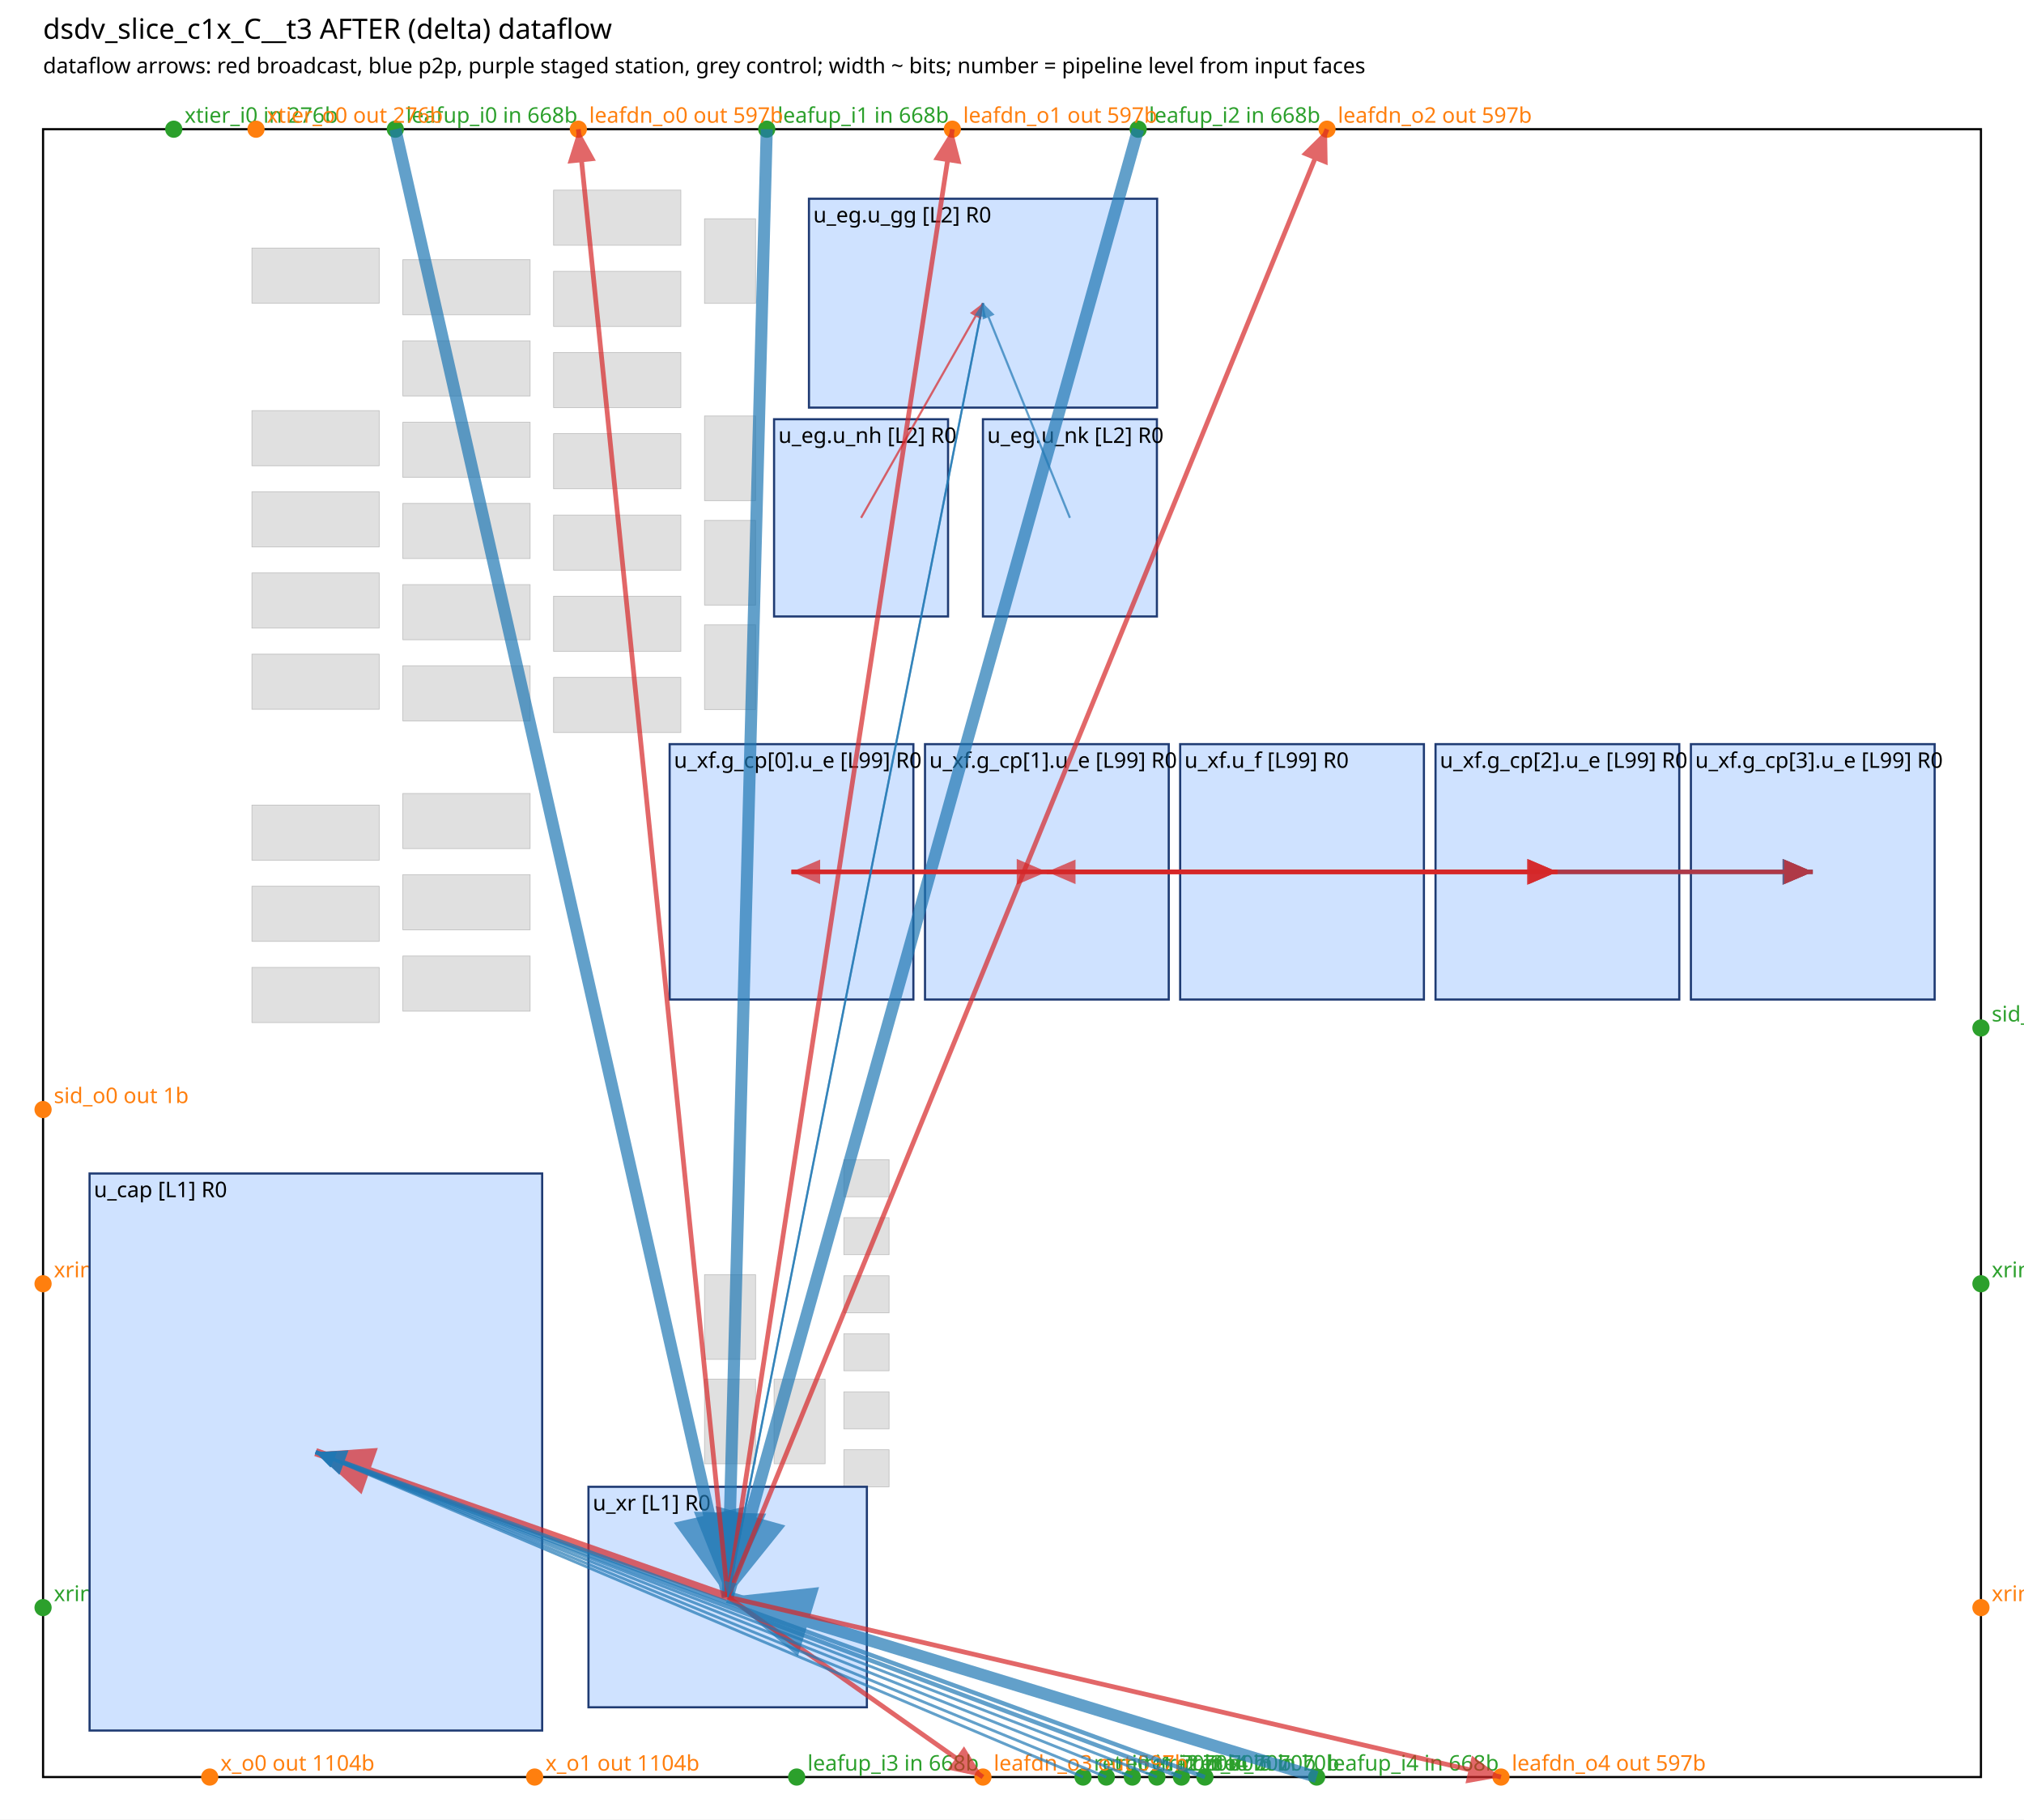
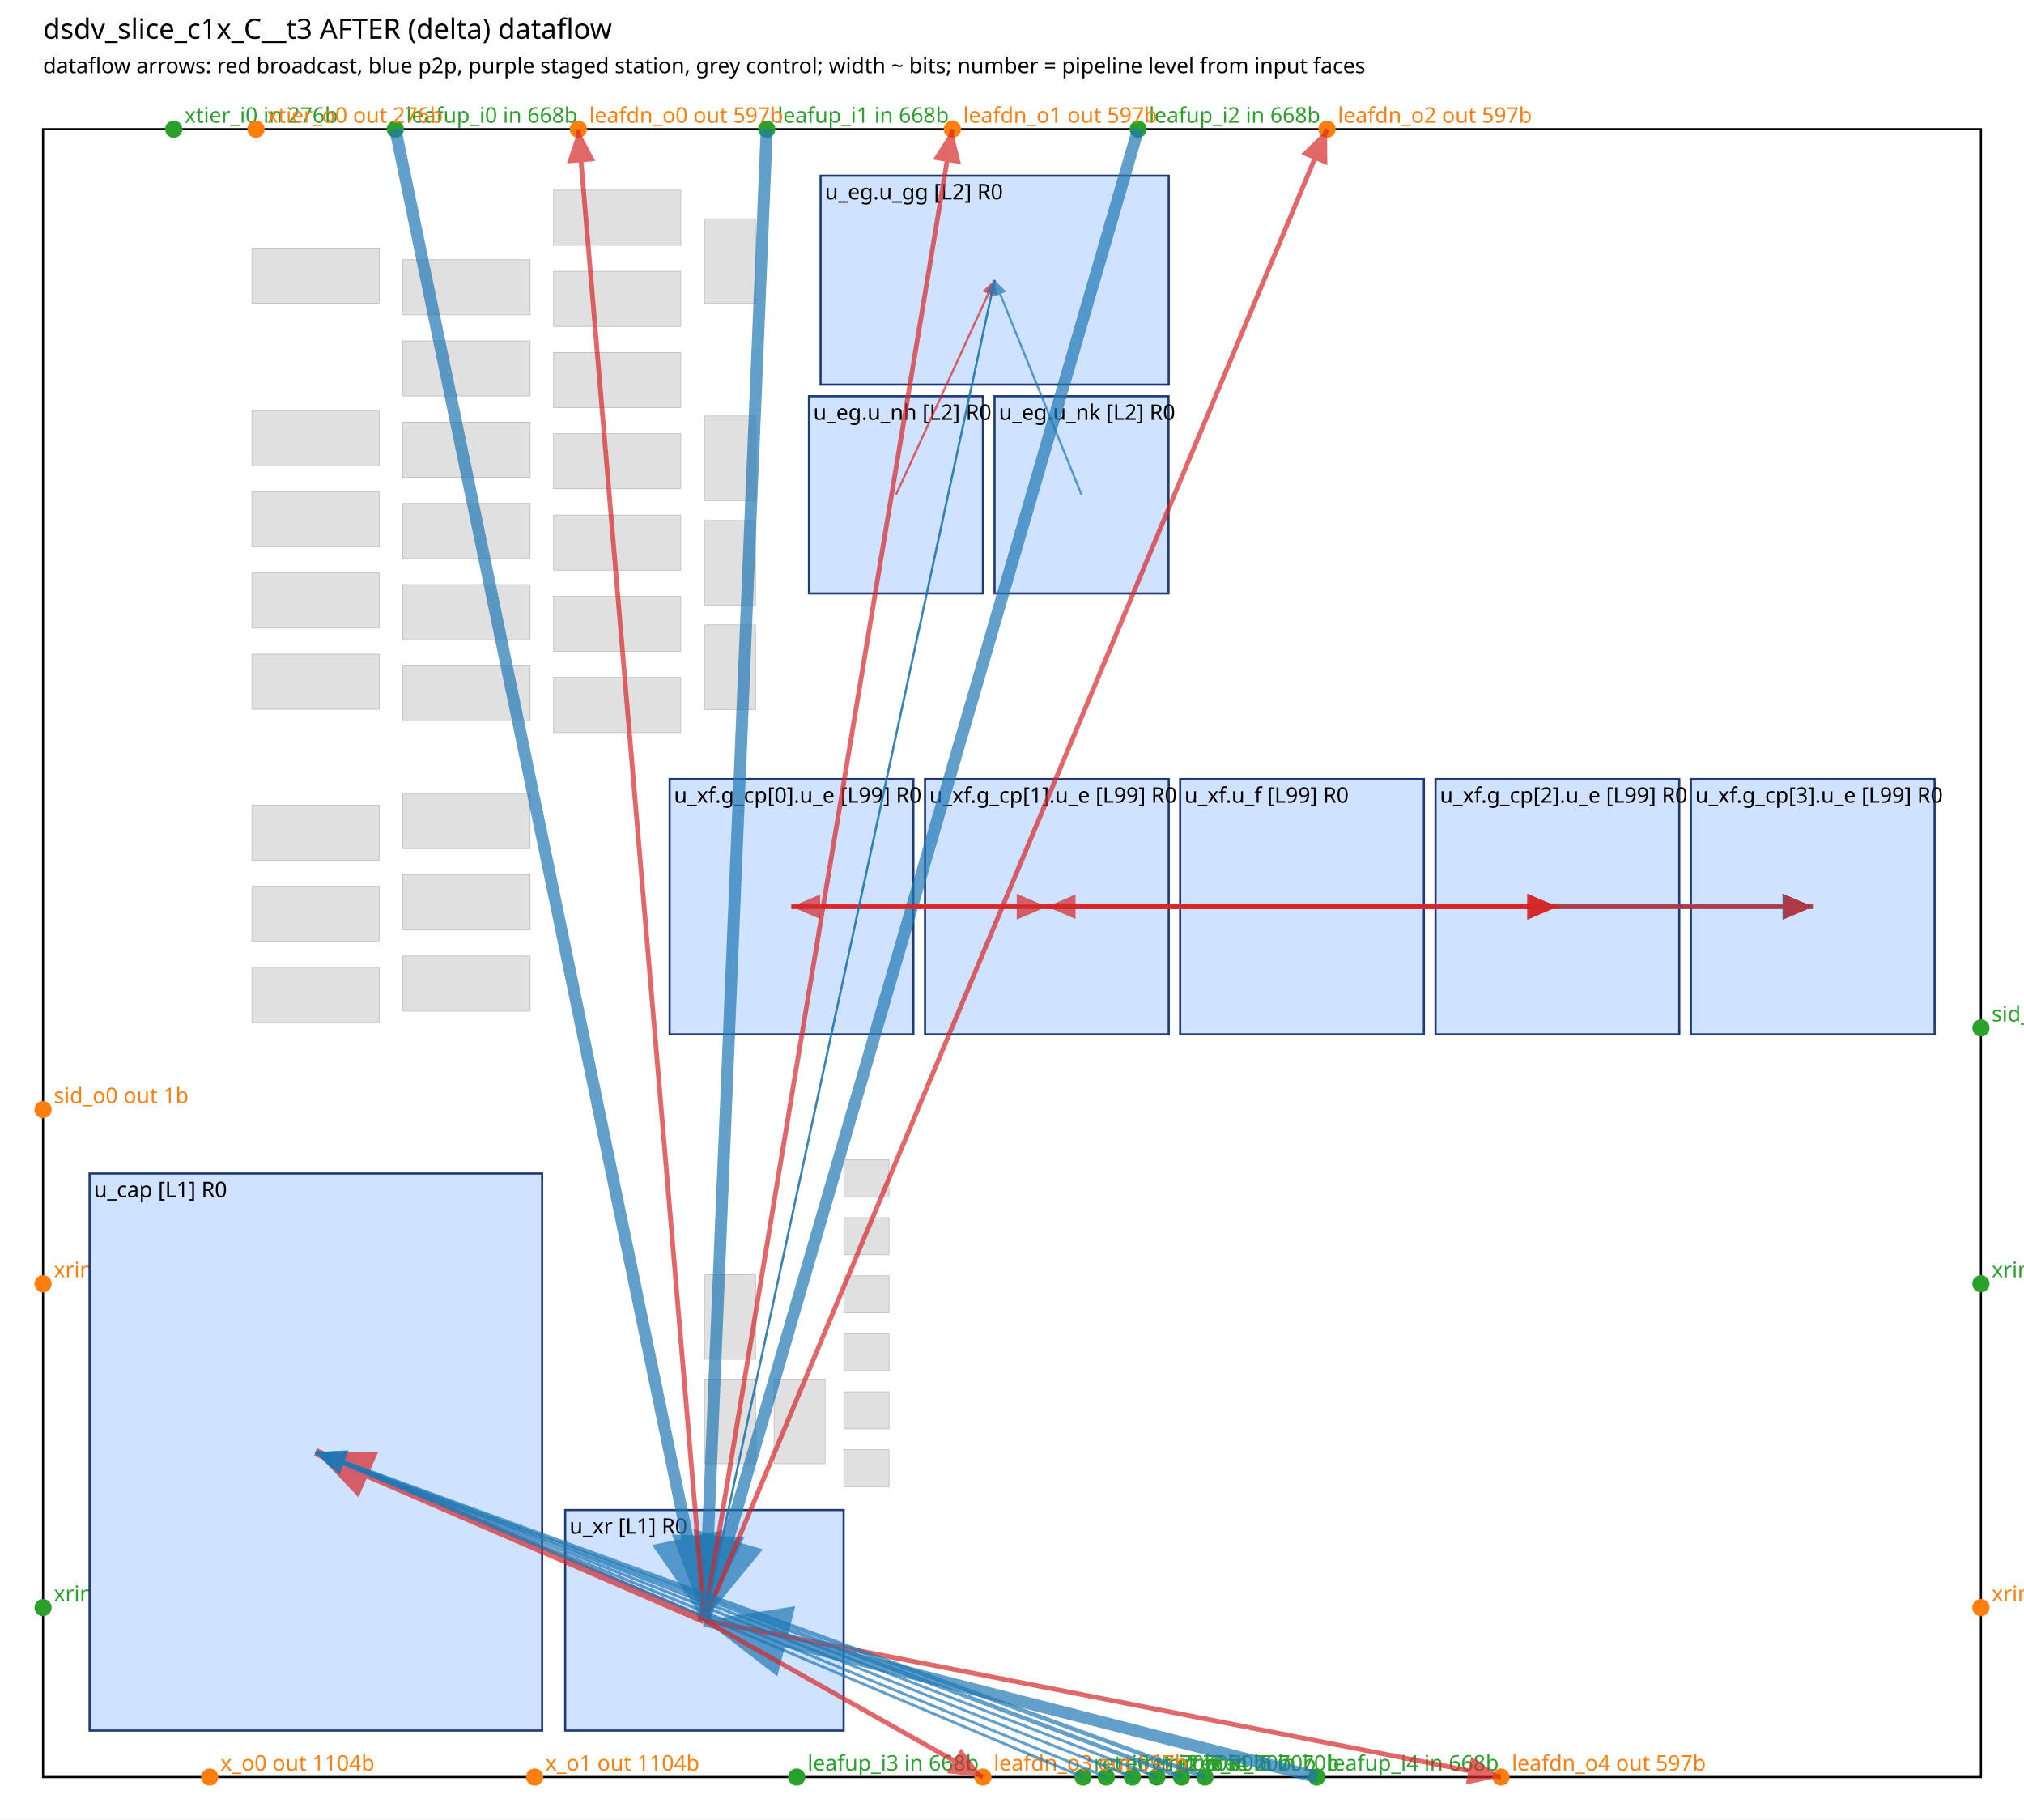
<svg xmlns="http://www.w3.org/2000/svg" width="940" height="845" font-family="sans-serif" font-size="10">
  <defs>
    <marker id="ar" markerWidth="8" markerHeight="8" refX="7" refY="3" orient="auto">
      <path d="M0,0 L7,3 L0,6 z" fill="context-stroke" />
    </marker>
  </defs>
  <rect width="100%" height="100%" fill="white" />
  <text x="20" y="18" font-size="13">dsdv_slice_c1x_C__t3 AFTER (delta) dataflow</text>
  <text x="20" y="34">dataflow arrows: red broadcast, blue p2p, purple staged station, grey control; width ~ bits; number = pipeline level from input faces</text>
  <rect x="20.0" y="60.0" width="900.0" height="765.3" fill="none" stroke="black" />
  <rect x="117.0" y="449.3" width="59.1" height="25.6" fill="#e0e0e0" stroke="#bbb" stroke-width="0.3" />
  <rect x="117.0" y="411.6" width="59.1" height="25.6" fill="#e0e0e0" stroke="#bbb" stroke-width="0.3" />
  <rect x="117.0" y="373.9" width="59.1" height="25.6" fill="#e0e0e0" stroke="#bbb" stroke-width="0.3" />
  <rect x="117.0" y="303.8" width="59.1" height="25.6" fill="#e0e0e0" stroke="#bbb" stroke-width="0.3" />
  <rect x="117.0" y="266.1" width="59.1" height="25.6" fill="#e0e0e0" stroke="#bbb" stroke-width="0.3" />
  <rect x="117.0" y="228.4" width="59.1" height="25.6" fill="#e0e0e0" stroke="#bbb" stroke-width="0.3" />
  <rect x="117.0" y="190.7" width="59.1" height="25.6" fill="#e0e0e0" stroke="#bbb" stroke-width="0.3" />
  <rect x="117.0" y="115.2" width="59.1" height="25.6" fill="#e0e0e0" stroke="#bbb" stroke-width="0.3" />
  <rect x="187.1" y="444.0" width="59.1" height="25.6" fill="#e0e0e0" stroke="#bbb" stroke-width="0.3" />
  <rect x="187.1" y="406.2" width="59.1" height="25.6" fill="#e0e0e0" stroke="#bbb" stroke-width="0.3" />
  <rect x="187.1" y="368.5" width="59.1" height="25.6" fill="#e0e0e0" stroke="#bbb" stroke-width="0.3" />
  <rect x="187.1" y="309.2" width="59.1" height="25.6" fill="#e0e0e0" stroke="#bbb" stroke-width="0.3" />
  <rect x="187.1" y="271.5" width="59.1" height="25.6" fill="#e0e0e0" stroke="#bbb" stroke-width="0.3" />
  <rect x="187.1" y="233.8" width="59.1" height="25.6" fill="#e0e0e0" stroke="#bbb" stroke-width="0.3" />
  <rect x="187.1" y="196.1" width="59.1" height="25.6" fill="#e0e0e0" stroke="#bbb" stroke-width="0.3" />
  <rect x="187.1" y="158.3" width="59.1" height="25.6" fill="#e0e0e0" stroke="#bbb" stroke-width="0.3" />
  <rect x="187.1" y="120.6" width="59.1" height="25.6" fill="#e0e0e0" stroke="#bbb" stroke-width="0.3" />
  <rect x="257.1" y="314.6" width="59.1" height="25.6" fill="#e0e0e0" stroke="#bbb" stroke-width="0.3" />
  <rect x="257.1" y="276.9" width="59.1" height="25.6" fill="#e0e0e0" stroke="#bbb" stroke-width="0.3" />
  <rect x="257.1" y="239.2" width="59.1" height="25.6" fill="#e0e0e0" stroke="#bbb" stroke-width="0.3" />
  <rect x="257.1" y="201.4" width="59.1" height="25.6" fill="#e0e0e0" stroke="#bbb" stroke-width="0.3" />
  <rect x="257.1" y="163.7" width="59.1" height="25.6" fill="#e0e0e0" stroke="#bbb" stroke-width="0.3" />
  <rect x="257.1" y="126.0" width="59.1" height="25.6" fill="#e0e0e0" stroke="#bbb" stroke-width="0.3" />
  <rect x="257.1" y="88.3" width="59.1" height="25.6" fill="#e0e0e0" stroke="#bbb" stroke-width="0.3" />
  <rect x="327.2" y="640.5" width="23.7" height="39.3" fill="#e0e0e0" stroke="#bbb" stroke-width="0.3" />
  <rect x="327.2" y="592.0" width="23.7" height="39.3" fill="#e0e0e0" stroke="#bbb" stroke-width="0.3" />
  <rect x="327.2" y="290.2" width="23.7" height="39.3" fill="#e0e0e0" stroke="#bbb" stroke-width="0.3" />
  <rect x="327.2" y="241.7" width="23.7" height="39.3" fill="#e0e0e0" stroke="#bbb" stroke-width="0.3" />
  <rect x="327.2" y="193.2" width="23.7" height="39.3" fill="#e0e0e0" stroke="#bbb" stroke-width="0.3" />
  <rect x="327.2" y="101.6" width="23.7" height="39.3" fill="#e0e0e0" stroke="#bbb" stroke-width="0.3" />
  <rect x="359.5" y="640.5" width="23.7" height="39.3" fill="#e0e0e0" stroke="#bbb" stroke-width="0.3" />
  <rect x="391.9" y="673.3" width="21.0" height="17.2" fill="#e0e0e0" stroke="#bbb" stroke-width="0.3" />
  <rect x="391.9" y="646.4" width="21.0" height="17.2" fill="#e0e0e0" stroke="#bbb" stroke-width="0.3" />
  <rect x="391.9" y="619.4" width="21.0" height="17.2" fill="#e0e0e0" stroke="#bbb" stroke-width="0.3" />
  <rect x="391.9" y="592.5" width="21.0" height="17.2" fill="#e0e0e0" stroke="#bbb" stroke-width="0.3" />
  <rect x="391.9" y="565.5" width="21.0" height="17.2" fill="#e0e0e0" stroke="#bbb" stroke-width="0.3" />
  <rect x="391.9" y="538.6" width="21.0" height="17.2" fill="#e0e0e0" stroke="#bbb" stroke-width="0.3" />
  <circle cx="920.0" cy="596.2" r="4" fill="#2ca02c" />
  <text x="925.0" y="593.2" fill="#2ca02c">xring_i0 in 1104b</text>
  <circle cx="920.0" cy="477.4" r="4" fill="#2ca02c" />
  <text x="925.0" y="474.4" fill="#2ca02c">sid_i0 in 1b</text>
  <circle cx="80.7" cy="60.0" r="4" fill="#2ca02c" />
  <text x="85.7" y="57.0" fill="#2ca02c">xtier_i0 in 276b</text>
  <circle cx="183.6" cy="60.0" r="4" fill="#2ca02c" />
  <text x="188.6" y="57.0" fill="#2ca02c">leafup_i0 in 668b</text>
  <circle cx="356.1" cy="60.0" r="4" fill="#2ca02c" />
  <text x="361.1" y="57.0" fill="#2ca02c">leafup_i1 in 668b</text>
  <circle cx="528.6" cy="60.0" r="4" fill="#2ca02c" />
  <text x="533.6" y="57.0" fill="#2ca02c">leafup_i2 in 668b</text>
  <circle cx="370.0" cy="825.3" r="4" fill="#2ca02c" />
  <text x="375.0" y="822.3" fill="#2ca02c">leafup_i3 in 668b</text>
  <circle cx="503.0" cy="825.3" r="4" fill="#2ca02c" />
  <text x="508.0" y="822.3" fill="#2ca02c">ret_i0 in 70b</text>
  <circle cx="513.8" cy="825.3" r="4" fill="#2ca02c" />
  <text x="518.8" y="822.3" fill="#2ca02c">ret_i1 in 70b</text>
  <circle cx="525.9" cy="825.3" r="4" fill="#2ca02c" />
  <text x="530.9" y="822.3" fill="#2ca02c">ret_i2 in 70b</text>
  <circle cx="537.3" cy="825.3" r="4" fill="#2ca02c" />
  <text x="542.3" y="822.3" fill="#2ca02c">ret_i3 in 70b</text>
  <circle cx="548.7" cy="825.3" r="4" fill="#2ca02c" />
  <text x="553.7" y="822.3" fill="#2ca02c">ret_i4 in 70b</text>
  <circle cx="559.6" cy="825.3" r="4" fill="#2ca02c" />
  <text x="564.6" y="822.3" fill="#2ca02c">ret_i5 in 70b</text>
  <circle cx="611.5" cy="825.3" r="4" fill="#2ca02c" />
  <text x="616.5" y="822.3" fill="#2ca02c">leafup_i4 in 668b</text>
  <circle cx="20.0" cy="746.6" r="4" fill="#2ca02c" />
  <text x="25.0" y="743.6" fill="#2ca02c">xring_i1 in 1104b</text>
  <circle cx="920.0" cy="746.6" r="4" fill="#ff7f0e" />
  <text x="925.0" y="743.6" fill="#ff7f0e">xring_o0 out 1104b</text>
  <circle cx="118.9" cy="60.0" r="4" fill="#ff7f0e" />
  <text x="123.9" y="57.0" fill="#ff7f0e">xtier_o0 out 276b</text>
  <circle cx="268.6" cy="60.0" r="4" fill="#ff7f0e" />
  <text x="273.6" y="57.0" fill="#ff7f0e">leafdn_o0 out 597b</text>
  <circle cx="442.3" cy="60.0" r="4" fill="#ff7f0e" />
  <text x="447.3" y="57.0" fill="#ff7f0e">leafdn_o1 out 597b</text>
  <circle cx="616.3" cy="60.0" r="4" fill="#ff7f0e" />
  <text x="621.3" y="57.0" fill="#ff7f0e">leafdn_o2 out 597b</text>
  <circle cx="97.4" cy="825.3" r="4" fill="#ff7f0e" />
  <text x="102.4" y="822.3" fill="#ff7f0e">x_o0 out 1104b</text>
  <circle cx="248.3" cy="825.3" r="4" fill="#ff7f0e" />
  <text x="253.3" y="822.3" fill="#ff7f0e">x_o1 out 1104b</text>
  <circle cx="456.5" cy="825.3" r="4" fill="#ff7f0e" />
  <text x="461.5" y="822.3" fill="#ff7f0e">leafdn_o3 out 597b</text>
  <circle cx="697.1" cy="825.3" r="4" fill="#ff7f0e" />
  <text x="702.1" y="822.3" fill="#ff7f0e">leafdn_o4 out 597b</text>
  <circle cx="20.0" cy="596.2" r="4" fill="#ff7f0e" />
  <text x="25.0" y="593.2" fill="#ff7f0e">xring_o1 out 1104b</text>
  <circle cx="20.0" cy="515.3" r="4" fill="#ff7f0e" />
  <text x="25.0" y="512.3" fill="#ff7f0e">sid_o0 out 1b</text>
  <rect x="41.6" y="545.0" width="210.2" height="258.7" fill="#cfe2ff" stroke="#1f3b73" />
  <text x="43.6" y="556.0">u_cap [L1] R0</text>
-   <rect x="273.3" y="690.5" width="129.3" height="102.4" fill="#cfe2ff" stroke="#1f3b73" />
-   <text x="275.3" y="701.5">u_xr [L1] R0</text>
-   <rect x="359.5" y="194.7" width="80.8" height="91.6" fill="#cfe2ff" stroke="#1f3b73" />
-   <text x="361.5" y="205.7">u_eg.u_nh [L2] R0</text>
-   <rect x="456.5" y="194.7" width="80.8" height="91.6" fill="#cfe2ff" stroke="#1f3b73" />
-   <text x="458.5" y="205.7">u_eg.u_nk [L2] R0</text>
-   <rect x="375.7" y="92.3" width="161.7" height="97.0" fill="#cfe2ff" stroke="#1f3b73" />
-   <text x="377.7" y="103.3">u_eg.u_gg [L2] R0</text>
-   <rect x="311.0" y="345.6" width="113.2" height="118.6" fill="#cfe2ff" stroke="#1f3b73" />
-   <text x="313.0" y="356.6">u_xf.g_cp[0].u_e [L99] R0</text>
-   <rect x="429.6" y="345.6" width="113.2" height="118.6" fill="#cfe2ff" stroke="#1f3b73" />
-   <text x="431.6" y="356.6">u_xf.g_cp[1].u_e [L99] R0</text>
-   <rect x="548.1" y="345.6" width="113.2" height="118.6" fill="#cfe2ff" stroke="#1f3b73" />
-   <text x="550.1" y="356.6">u_xf.u_f [L99] R0</text>
-   <rect x="666.7" y="345.6" width="113.2" height="118.6" fill="#cfe2ff" stroke="#1f3b73" />
-   <text x="668.7" y="356.6">u_xf.g_cp[2].u_e [L99] R0</text>
-   <rect x="785.3" y="345.6" width="113.2" height="118.6" fill="#cfe2ff" stroke="#1f3b73" />
-   <text x="787.3" y="356.6">u_xf.g_cp[3].u_e [L99] R0</text>
-   <line x1="183.6" y1="60.0" x2="338.0" y2="741.7" stroke="#1f77b4" stroke-width="5.6" opacity="0.7" marker-end="url(#ar)" />
-   <line x1="356.1" y1="60.0" x2="338.0" y2="741.7" stroke="#1f77b4" stroke-width="5.6" opacity="0.7" marker-end="url(#ar)" />
-   <line x1="528.6" y1="60.0" x2="338.0" y2="741.7" stroke="#1f77b4" stroke-width="5.6" opacity="0.7" marker-end="url(#ar)" />
-   <line x1="611.5" y1="825.3" x2="338.0" y2="741.7" stroke="#1f77b4" stroke-width="5.6" opacity="0.7" marker-end="url(#ar)" />
-   <line x1="338.0" y1="741.7" x2="146.6" y2="674.4" stroke="#d62728" stroke-width="3.8" opacity="0.7" marker-end="url(#ar)" />
-   <line x1="338.0" y1="741.7" x2="268.6" y2="60.0" stroke="#d62728" stroke-width="2.2" opacity="0.7" marker-end="url(#ar)" />
-   <line x1="338.0" y1="741.7" x2="442.3" y2="60.0" stroke="#d62728" stroke-width="2.2" opacity="0.7" marker-end="url(#ar)" />
-   <line x1="338.0" y1="741.7" x2="616.3" y2="60.0" stroke="#d62728" stroke-width="2.2" opacity="0.7" marker-end="url(#ar)" />
-   <line x1="338.0" y1="741.7" x2="456.5" y2="825.3" stroke="#d62728" stroke-width="2.2" opacity="0.7" marker-end="url(#ar)" />
-   <line x1="338.0" y1="741.7" x2="697.1" y2="825.3" stroke="#d62728" stroke-width="2.2" opacity="0.7" marker-end="url(#ar)" />
+   <rect x="262.5" y="701.3" width="129.3" height="102.4" fill="#cfe2ff" stroke="#1f3b73" />
+   <text x="264.5" y="712.3">u_xr [L1] R0</text>
+   <rect x="375.7" y="184.0" width="80.8" height="91.6" fill="#cfe2ff" stroke="#1f3b73" />
+   <text x="377.7" y="195.0">u_eg.u_nh [L2] R0</text>
+   <rect x="461.9" y="184.0" width="80.8" height="91.6" fill="#cfe2ff" stroke="#1f3b73" />
+   <text x="463.9" y="195.0">u_eg.u_nk [L2] R0</text>
+   <rect x="381.1" y="81.6" width="161.7" height="97.0" fill="#cfe2ff" stroke="#1f3b73" />
+   <text x="383.1" y="92.6">u_eg.u_gg [L2] R0</text>
+   <rect x="311.0" y="361.8" width="113.2" height="118.6" fill="#cfe2ff" stroke="#1f3b73" />
+   <text x="313.0" y="372.8">u_xf.g_cp[0].u_e [L99] R0</text>
+   <rect x="429.6" y="361.8" width="113.2" height="118.6" fill="#cfe2ff" stroke="#1f3b73" />
+   <text x="431.6" y="372.8">u_xf.g_cp[1].u_e [L99] R0</text>
+   <rect x="548.1" y="361.8" width="113.2" height="118.6" fill="#cfe2ff" stroke="#1f3b73" />
+   <text x="550.1" y="372.8">u_xf.u_f [L99] R0</text>
+   <rect x="666.7" y="361.8" width="113.2" height="118.6" fill="#cfe2ff" stroke="#1f3b73" />
+   <text x="668.7" y="372.8">u_xf.g_cp[2].u_e [L99] R0</text>
+   <rect x="785.3" y="361.8" width="113.2" height="118.6" fill="#cfe2ff" stroke="#1f3b73" />
+   <text x="787.3" y="372.8">u_xf.g_cp[3].u_e [L99] R0</text>
+   <line x1="183.6" y1="60.0" x2="327.2" y2="752.5" stroke="#1f77b4" stroke-width="5.6" opacity="0.7" marker-end="url(#ar)" />
+   <line x1="356.1" y1="60.0" x2="327.2" y2="752.5" stroke="#1f77b4" stroke-width="5.6" opacity="0.7" marker-end="url(#ar)" />
+   <line x1="528.6" y1="60.0" x2="327.2" y2="752.5" stroke="#1f77b4" stroke-width="5.6" opacity="0.7" marker-end="url(#ar)" />
+   <line x1="611.5" y1="825.3" x2="327.2" y2="752.5" stroke="#1f77b4" stroke-width="5.6" opacity="0.7" marker-end="url(#ar)" />
+   <line x1="327.2" y1="752.5" x2="146.6" y2="674.4" stroke="#d62728" stroke-width="3.8" opacity="0.7" marker-end="url(#ar)" />
+   <line x1="327.2" y1="752.5" x2="268.6" y2="60.0" stroke="#d62728" stroke-width="2.2" opacity="0.7" marker-end="url(#ar)" />
+   <line x1="327.2" y1="752.5" x2="442.3" y2="60.0" stroke="#d62728" stroke-width="2.2" opacity="0.7" marker-end="url(#ar)" />
+   <line x1="327.2" y1="752.5" x2="616.3" y2="60.0" stroke="#d62728" stroke-width="2.2" opacity="0.7" marker-end="url(#ar)" />
+   <line x1="327.2" y1="752.5" x2="456.5" y2="825.3" stroke="#d62728" stroke-width="2.2" opacity="0.7" marker-end="url(#ar)" />
+   <line x1="327.2" y1="752.5" x2="697.1" y2="825.3" stroke="#d62728" stroke-width="2.2" opacity="0.7" marker-end="url(#ar)" />
  <line x1="548.7" y1="825.3" x2="146.6" y2="674.4" stroke="#1f77b4" stroke-width="2.0" opacity="0.7" marker-end="url(#ar)" />
  <line x1="559.6" y1="825.3" x2="146.6" y2="674.4" stroke="#1f77b4" stroke-width="2.0" opacity="0.7" marker-end="url(#ar)" />
-   <line x1="367.6" y1="404.9" x2="841.9" y2="404.9" stroke="#d62728" stroke-width="2.0" opacity="0.7" marker-end="url(#ar)" />
-   <line x1="486.2" y1="404.9" x2="841.9" y2="404.9" stroke="#d62728" stroke-width="2.0" opacity="0.7" marker-end="url(#ar)" />
-   <line x1="723.3" y1="404.9" x2="841.9" y2="404.9" stroke="#1f77b4" stroke-width="2.0" opacity="0.7" marker-end="url(#ar)" />
-   <line x1="367.6" y1="404.9" x2="723.3" y2="404.9" stroke="#d62728" stroke-width="2.0" opacity="0.7" marker-end="url(#ar)" />
-   <line x1="486.2" y1="404.9" x2="723.3" y2="404.9" stroke="#d62728" stroke-width="2.0" opacity="0.7" marker-end="url(#ar)" />
-   <line x1="367.6" y1="404.9" x2="486.2" y2="404.9" stroke="#d62728" stroke-width="2.0" opacity="0.7" marker-end="url(#ar)" />
-   <line x1="604.7" y1="404.9" x2="841.9" y2="404.9" stroke="#d62728" stroke-width="1.9" opacity="0.7" marker-end="url(#ar)" />
-   <line x1="604.7" y1="404.9" x2="723.3" y2="404.9" stroke="#d62728" stroke-width="1.9" opacity="0.7" marker-end="url(#ar)" />
-   <line x1="604.7" y1="404.9" x2="486.2" y2="404.9" stroke="#d62728" stroke-width="1.9" opacity="0.7" marker-end="url(#ar)" />
-   <line x1="604.7" y1="404.9" x2="367.6" y2="404.9" stroke="#d62728" stroke-width="1.9" opacity="0.7" marker-end="url(#ar)" />
+   <line x1="367.6" y1="421.1" x2="841.9" y2="421.1" stroke="#d62728" stroke-width="2.0" opacity="0.7" marker-end="url(#ar)" />
+   <line x1="486.2" y1="421.1" x2="841.9" y2="421.1" stroke="#d62728" stroke-width="2.0" opacity="0.7" marker-end="url(#ar)" />
+   <line x1="723.3" y1="421.1" x2="841.9" y2="421.1" stroke="#1f77b4" stroke-width="2.0" opacity="0.7" marker-end="url(#ar)" />
+   <line x1="367.6" y1="421.1" x2="723.3" y2="421.1" stroke="#d62728" stroke-width="2.0" opacity="0.7" marker-end="url(#ar)" />
+   <line x1="486.2" y1="421.1" x2="723.3" y2="421.1" stroke="#d62728" stroke-width="2.0" opacity="0.7" marker-end="url(#ar)" />
+   <line x1="367.6" y1="421.1" x2="486.2" y2="421.1" stroke="#d62728" stroke-width="2.0" opacity="0.7" marker-end="url(#ar)" />
+   <line x1="604.7" y1="421.1" x2="841.9" y2="421.1" stroke="#d62728" stroke-width="1.9" opacity="0.7" marker-end="url(#ar)" />
+   <line x1="604.7" y1="421.1" x2="723.3" y2="421.1" stroke="#d62728" stroke-width="1.9" opacity="0.7" marker-end="url(#ar)" />
+   <line x1="604.7" y1="421.1" x2="486.2" y2="421.1" stroke="#d62728" stroke-width="1.9" opacity="0.7" marker-end="url(#ar)" />
+   <line x1="604.7" y1="421.1" x2="367.6" y2="421.1" stroke="#d62728" stroke-width="1.9" opacity="0.7" marker-end="url(#ar)" />
  <line x1="503.0" y1="825.3" x2="146.6" y2="674.4" stroke="#1f77b4" stroke-width="1.3" opacity="0.7" marker-end="url(#ar)" />
  <line x1="513.8" y1="825.3" x2="146.6" y2="674.4" stroke="#1f77b4" stroke-width="1.3" opacity="0.7" marker-end="url(#ar)" />
  <line x1="525.9" y1="825.3" x2="146.6" y2="674.4" stroke="#1f77b4" stroke-width="1.3" opacity="0.7" marker-end="url(#ar)" />
  <line x1="537.3" y1="825.3" x2="146.6" y2="674.4" stroke="#1f77b4" stroke-width="1.3" opacity="0.7" marker-end="url(#ar)" />
-   <line x1="456.5" y1="140.8" x2="338.0" y2="741.7" stroke="#1f77b4" stroke-width="1.0" opacity="0.7" marker-end="url(#ar)" />
-   <line x1="399.9" y1="240.5" x2="456.5" y2="140.8" stroke="#d62728" stroke-width="1.0" opacity="0.7" marker-end="url(#ar)" />
-   <line x1="496.9" y1="240.5" x2="456.5" y2="140.8" stroke="#1f77b4" stroke-width="1.0" opacity="0.7" marker-end="url(#ar)" />
-   <line x1="338.0" y1="741.7" x2="456.5" y2="140.8" stroke="#1f77b4" stroke-width="0.9" opacity="0.7" marker-end="url(#ar)" />
+   <line x1="461.9" y1="130.1" x2="327.2" y2="752.5" stroke="#1f77b4" stroke-width="1.0" opacity="0.7" marker-end="url(#ar)" />
+   <line x1="416.1" y1="229.8" x2="461.9" y2="130.1" stroke="#d62728" stroke-width="1.0" opacity="0.7" marker-end="url(#ar)" />
+   <line x1="502.3" y1="229.8" x2="461.9" y2="130.1" stroke="#1f77b4" stroke-width="1.0" opacity="0.7" marker-end="url(#ar)" />
+   <line x1="327.2" y1="752.5" x2="461.9" y2="130.1" stroke="#1f77b4" stroke-width="0.9" opacity="0.7" marker-end="url(#ar)" />
</svg>
